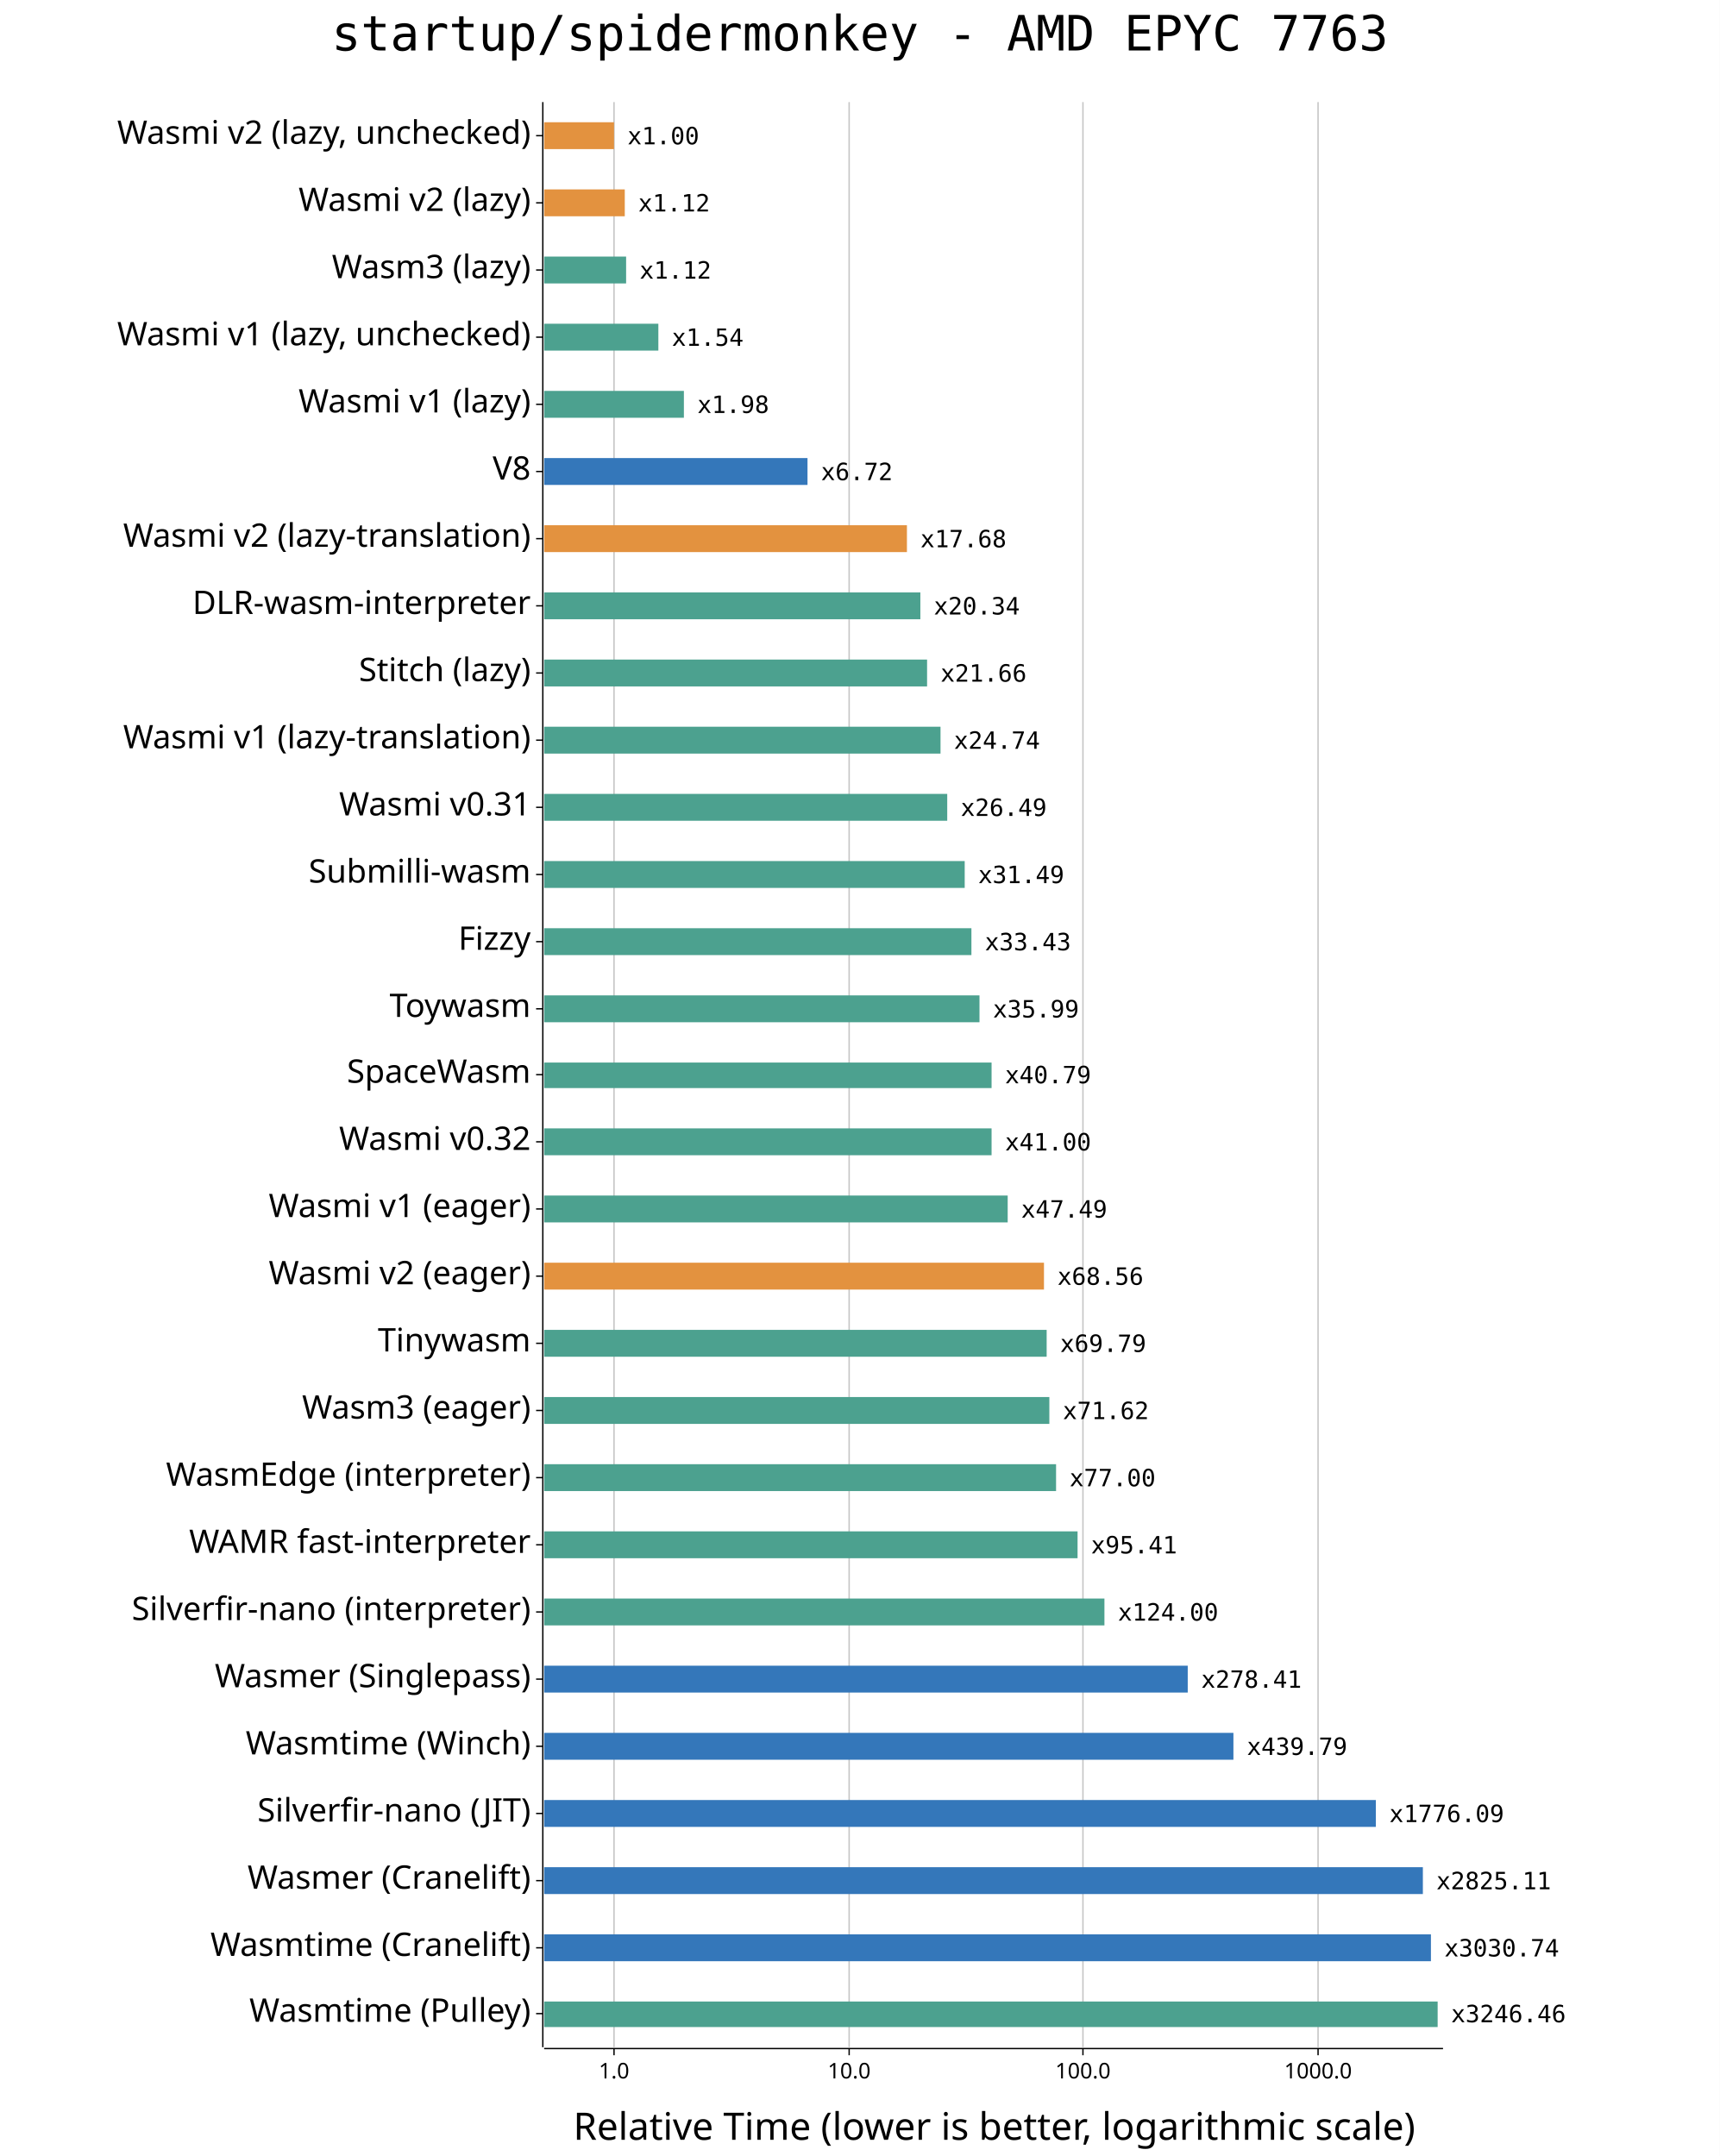
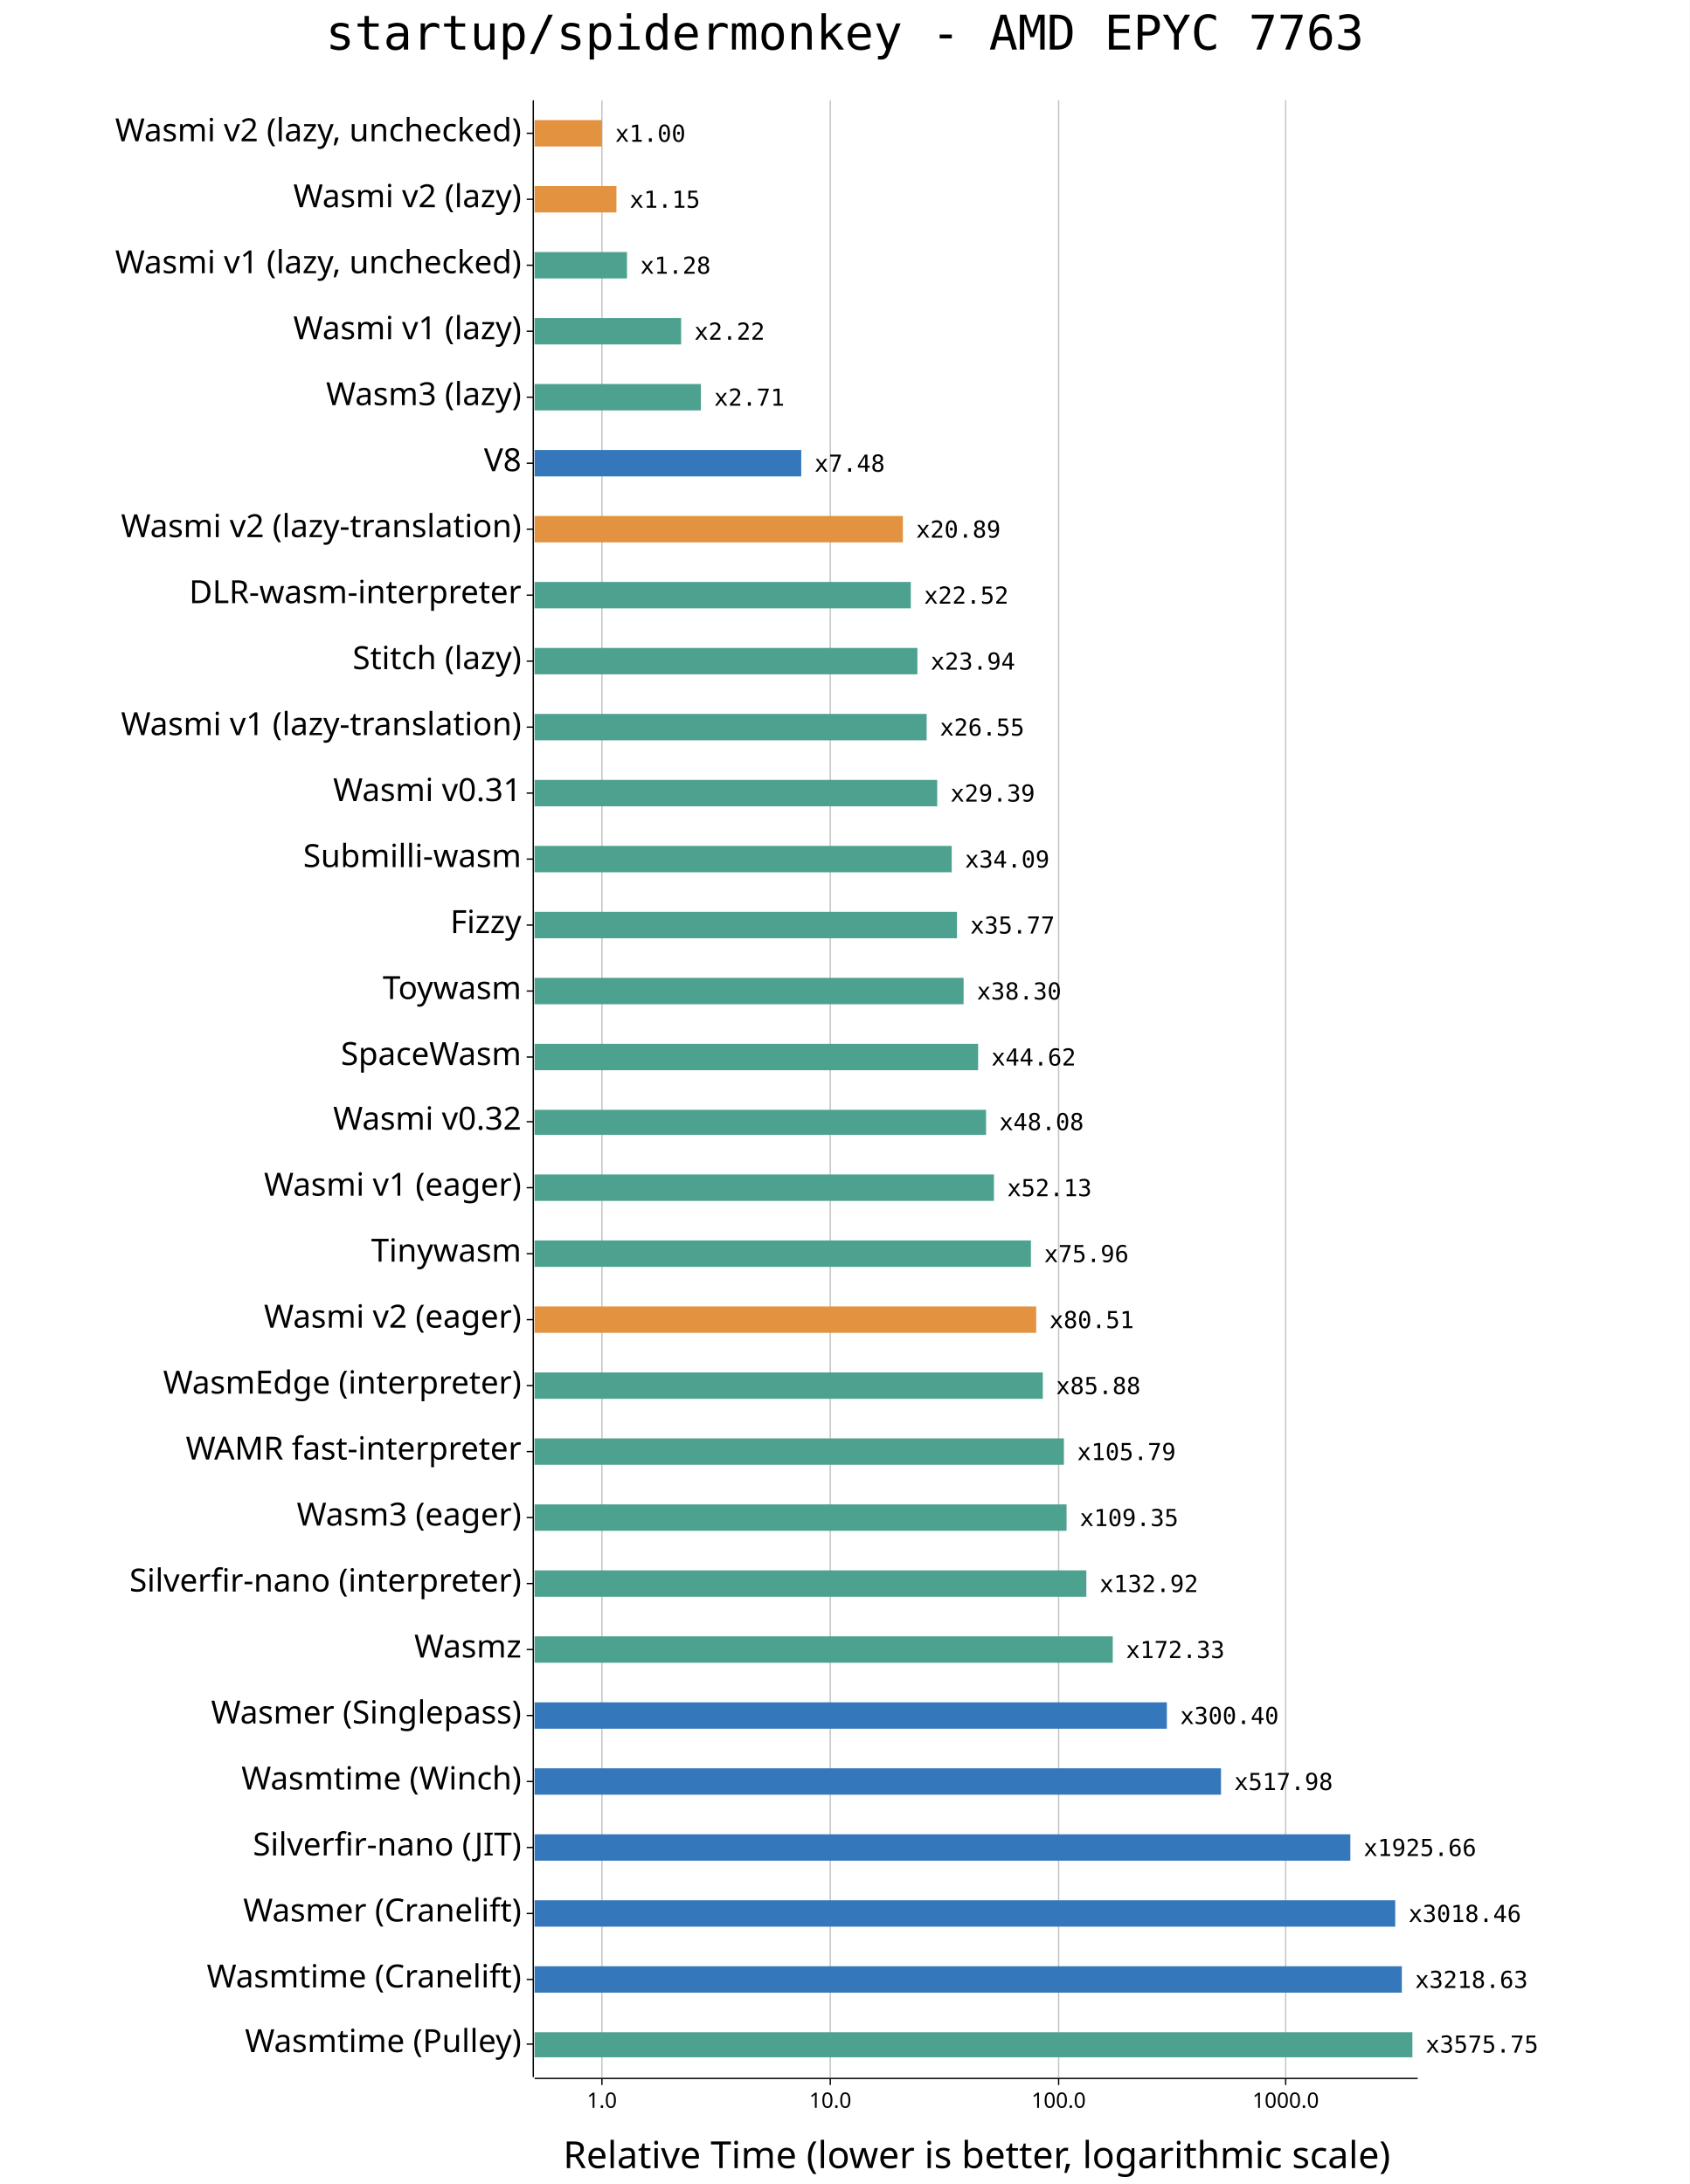
- <svg xmlns="http://www.w3.org/2000/svg" width="1280" height="1605" viewBox="0 0 1280 1605">
-   <rect x="0" y="0" width="1280" height="1605" opacity="1" fill="#FFFFFF" stroke="none" />
+ <svg xmlns="http://www.w3.org/2000/svg" width="1280" height="1655" viewBox="0 0 1280 1655">
+   <rect x="0" y="0" width="1280" height="1655" opacity="1" fill="#FFFFFF" stroke="none" />
  <text x="640" y="10" dy="0.76em" text-anchor="middle" font-family="monospace" font-size="36.29" opacity="1" fill="#000000">
startup/spidermonkey - AMD EPYC 7763
</text>
-   <line opacity="0.1" stroke="#000000" stroke-width="1" x1="457" y1="1524" x2="457" y2="76" />
-   <line opacity="0.1" stroke="#000000" stroke-width="1" x1="632" y1="1524" x2="632" y2="76" />
-   <line opacity="0.1" stroke="#000000" stroke-width="1" x1="806" y1="1524" x2="806" y2="76" />
-   <line opacity="0.1" stroke="#000000" stroke-width="1" x1="981" y1="1524" x2="981" y2="76" />
-   <text x="5" y="800" dy="0.76em" text-anchor="middle" font-family="sans-serif" font-size="28.226" opacity="1" fill="#000000" transform="rotate(270, 5, 800)">
+   <line opacity="0.1" stroke="#000000" stroke-width="1" x1="456" y1="1574" x2="456" y2="76" />
+   <line opacity="0.1" stroke="#000000" stroke-width="1" x1="629" y1="1574" x2="629" y2="76" />
+   <line opacity="0.1" stroke="#000000" stroke-width="1" x1="802" y1="1574" x2="802" y2="76" />
+   <line opacity="0.1" stroke="#000000" stroke-width="1" x1="974" y1="1574" x2="974" y2="76" />
+   <text x="5" y="825" dy="0.76em" text-anchor="middle" font-family="sans-serif" font-size="28.226" opacity="1" fill="#000000" transform="rotate(270, 5, 825)">

</text>
-   <text x="740" y="1600" dy="-0.5ex" text-anchor="middle" font-family="sans-serif" font-size="28.226" opacity="1" fill="#000000">
+   <text x="740" y="1650" dy="-0.5ex" text-anchor="middle" font-family="sans-serif" font-size="28.226" opacity="1" fill="#000000">
Relative Time (lower is better, logarithmic scale)
</text>
-   <line opacity="0.15" stroke="#000000" stroke-width="1" x1="457" y1="1524" x2="457" y2="76" />
-   <line opacity="0.15" stroke="#000000" stroke-width="1" x1="632" y1="1524" x2="632" y2="76" />
-   <line opacity="0.15" stroke="#000000" stroke-width="1" x1="806" y1="1524" x2="806" y2="76" />
-   <line opacity="0.15" stroke="#000000" stroke-width="1" x1="981" y1="1524" x2="981" y2="76" />
-   <polyline fill="none" opacity="1" stroke="#000000" stroke-width="1" points="404,76 404,1524 " />
-   <text x="395" y="1499" dy="0.5ex" text-anchor="end" font-family="sans-serif" font-size="24.194" opacity="1" fill="#000000">
+   <line opacity="0.15" stroke="#000000" stroke-width="1" x1="456" y1="1574" x2="456" y2="76" />
+   <line opacity="0.15" stroke="#000000" stroke-width="1" x1="629" y1="1574" x2="629" y2="76" />
+   <line opacity="0.15" stroke="#000000" stroke-width="1" x1="802" y1="1574" x2="802" y2="76" />
+   <line opacity="0.15" stroke="#000000" stroke-width="1" x1="974" y1="1574" x2="974" y2="76" />
+   <polyline fill="none" opacity="1" stroke="#000000" stroke-width="1" points="404,76 404,1574 " />
+   <text x="395" y="1549" dy="0.5ex" text-anchor="end" font-family="sans-serif" font-size="24.194" opacity="1" fill="#000000">
Wasmtime (Pulley)
</text>
-   <polyline fill="none" opacity="1" stroke="#000000" stroke-width="1" points="399,1499 404,1499 " />
+   <polyline fill="none" opacity="1" stroke="#000000" stroke-width="1" points="399,1549 404,1549 " />
+   <text x="395" y="1500" dy="0.5ex" text-anchor="end" font-family="sans-serif" font-size="24.194" opacity="1" fill="#000000">
+ Wasmtime (Cranelift)
+ </text>
+   <polyline fill="none" opacity="1" stroke="#000000" stroke-width="1" points="399,1500 404,1500 " />
  <text x="395" y="1450" dy="0.5ex" text-anchor="end" font-family="sans-serif" font-size="24.194" opacity="1" fill="#000000">
- Wasmtime (Cranelift)
+ Wasmer (Cranelift)
</text>
  <polyline fill="none" opacity="1" stroke="#000000" stroke-width="1" points="399,1450 404,1450 " />
  <text x="395" y="1400" dy="0.5ex" text-anchor="end" font-family="sans-serif" font-size="24.194" opacity="1" fill="#000000">
- Wasmer (Cranelift)
+ Silverfir-nano (JIT)
</text>
  <polyline fill="none" opacity="1" stroke="#000000" stroke-width="1" points="399,1400 404,1400 " />
  <text x="395" y="1350" dy="0.5ex" text-anchor="end" font-family="sans-serif" font-size="24.194" opacity="1" fill="#000000">
- Silverfir-nano (JIT)
+ Wasmtime (Winch)
</text>
  <polyline fill="none" opacity="1" stroke="#000000" stroke-width="1" points="399,1350 404,1350 " />
  <text x="395" y="1300" dy="0.5ex" text-anchor="end" font-family="sans-serif" font-size="24.194" opacity="1" fill="#000000">
- Wasmtime (Winch)
+ Wasmer (Singlepass)
</text>
  <polyline fill="none" opacity="1" stroke="#000000" stroke-width="1" points="399,1300 404,1300 " />
  <text x="395" y="1250" dy="0.5ex" text-anchor="end" font-family="sans-serif" font-size="24.194" opacity="1" fill="#000000">
- Wasmer (Singlepass)
+ Wasmz
</text>
  <polyline fill="none" opacity="1" stroke="#000000" stroke-width="1" points="399,1250 404,1250 " />
  <text x="395" y="1200" dy="0.5ex" text-anchor="end" font-family="sans-serif" font-size="24.194" opacity="1" fill="#000000">
Silverfir-nano (interpreter)
</text>
  <polyline fill="none" opacity="1" stroke="#000000" stroke-width="1" points="399,1200 404,1200 " />
  <text x="395" y="1150" dy="0.5ex" text-anchor="end" font-family="sans-serif" font-size="24.194" opacity="1" fill="#000000">
- WAMR fast-interpreter
+ Wasm3 (eager)
</text>
  <polyline fill="none" opacity="1" stroke="#000000" stroke-width="1" points="399,1150 404,1150 " />
  <text x="395" y="1100" dy="0.5ex" text-anchor="end" font-family="sans-serif" font-size="24.194" opacity="1" fill="#000000">
- WasmEdge (interpreter)
+ WAMR fast-interpreter
</text>
  <polyline fill="none" opacity="1" stroke="#000000" stroke-width="1" points="399,1100 404,1100 " />
  <text x="395" y="1050" dy="0.5ex" text-anchor="end" font-family="sans-serif" font-size="24.194" opacity="1" fill="#000000">
- Wasm3 (eager)
+ WasmEdge (interpreter)
</text>
  <polyline fill="none" opacity="1" stroke="#000000" stroke-width="1" points="399,1050 404,1050 " />
  <text x="395" y="1000" dy="0.5ex" text-anchor="end" font-family="sans-serif" font-size="24.194" opacity="1" fill="#000000">
- Tinywasm
+ Wasmi v2 (eager)
</text>
  <polyline fill="none" opacity="1" stroke="#000000" stroke-width="1" points="399,1000 404,1000 " />
  <text x="395" y="950" dy="0.5ex" text-anchor="end" font-family="sans-serif" font-size="24.194" opacity="1" fill="#000000">
- Wasmi v2 (eager)
+ Tinywasm
</text>
  <polyline fill="none" opacity="1" stroke="#000000" stroke-width="1" points="399,950 404,950 " />
  <text x="395" y="900" dy="0.5ex" text-anchor="end" font-family="sans-serif" font-size="24.194" opacity="1" fill="#000000">
Wasmi v1 (eager)
</text>
  <polyline fill="none" opacity="1" stroke="#000000" stroke-width="1" points="399,900 404,900 " />
  <text x="395" y="850" dy="0.5ex" text-anchor="end" font-family="sans-serif" font-size="24.194" opacity="1" fill="#000000">
Wasmi v0.32
</text>
  <polyline fill="none" opacity="1" stroke="#000000" stroke-width="1" points="399,850 404,850 " />
-   <text x="395" y="800" dy="0.5ex" text-anchor="end" font-family="sans-serif" font-size="24.194" opacity="1" fill="#000000">
+   <text x="395" y="801" dy="0.5ex" text-anchor="end" font-family="sans-serif" font-size="24.194" opacity="1" fill="#000000">
SpaceWasm
</text>
-   <polyline fill="none" opacity="1" stroke="#000000" stroke-width="1" points="399,800 404,800 " />
+   <polyline fill="none" opacity="1" stroke="#000000" stroke-width="1" points="399,801 404,801 " />
  <text x="395" y="751" dy="0.5ex" text-anchor="end" font-family="sans-serif" font-size="24.194" opacity="1" fill="#000000">
Toywasm
</text>
  <polyline fill="none" opacity="1" stroke="#000000" stroke-width="1" points="399,751 404,751 " />
  <text x="395" y="701" dy="0.5ex" text-anchor="end" font-family="sans-serif" font-size="24.194" opacity="1" fill="#000000">
Fizzy
</text>
  <polyline fill="none" opacity="1" stroke="#000000" stroke-width="1" points="399,701 404,701 " />
  <text x="395" y="651" dy="0.5ex" text-anchor="end" font-family="sans-serif" font-size="24.194" opacity="1" fill="#000000">
Submilli-wasm
</text>
  <polyline fill="none" opacity="1" stroke="#000000" stroke-width="1" points="399,651 404,651 " />
  <text x="395" y="601" dy="0.5ex" text-anchor="end" font-family="sans-serif" font-size="24.194" opacity="1" fill="#000000">
Wasmi v0.31
</text>
  <polyline fill="none" opacity="1" stroke="#000000" stroke-width="1" points="399,601 404,601 " />
  <text x="395" y="551" dy="0.5ex" text-anchor="end" font-family="sans-serif" font-size="24.194" opacity="1" fill="#000000">
Wasmi v1 (lazy-translation)
</text>
  <polyline fill="none" opacity="1" stroke="#000000" stroke-width="1" points="399,551 404,551 " />
  <text x="395" y="501" dy="0.5ex" text-anchor="end" font-family="sans-serif" font-size="24.194" opacity="1" fill="#000000">
Stitch (lazy)
</text>
  <polyline fill="none" opacity="1" stroke="#000000" stroke-width="1" points="399,501 404,501 " />
  <text x="395" y="451" dy="0.5ex" text-anchor="end" font-family="sans-serif" font-size="24.194" opacity="1" fill="#000000">
DLR-wasm-interpreter
</text>
  <polyline fill="none" opacity="1" stroke="#000000" stroke-width="1" points="399,451 404,451 " />
  <text x="395" y="401" dy="0.5ex" text-anchor="end" font-family="sans-serif" font-size="24.194" opacity="1" fill="#000000">
Wasmi v2 (lazy-translation)
</text>
  <polyline fill="none" opacity="1" stroke="#000000" stroke-width="1" points="399,401 404,401 " />
  <text x="395" y="351" dy="0.5ex" text-anchor="end" font-family="sans-serif" font-size="24.194" opacity="1" fill="#000000">
V8
</text>
  <polyline fill="none" opacity="1" stroke="#000000" stroke-width="1" points="399,351 404,351 " />
  <text x="395" y="301" dy="0.5ex" text-anchor="end" font-family="sans-serif" font-size="24.194" opacity="1" fill="#000000">
- Wasmi v1 (lazy)
+ Wasm3 (lazy)
</text>
  <polyline fill="none" opacity="1" stroke="#000000" stroke-width="1" points="399,301 404,301 " />
  <text x="395" y="251" dy="0.5ex" text-anchor="end" font-family="sans-serif" font-size="24.194" opacity="1" fill="#000000">
- Wasmi v1 (lazy, unchecked)
+ Wasmi v1 (lazy)
</text>
  <polyline fill="none" opacity="1" stroke="#000000" stroke-width="1" points="399,251 404,251 " />
  <text x="395" y="201" dy="0.5ex" text-anchor="end" font-family="sans-serif" font-size="24.194" opacity="1" fill="#000000">
- Wasm3 (lazy)
+ Wasmi v1 (lazy, unchecked)
</text>
  <polyline fill="none" opacity="1" stroke="#000000" stroke-width="1" points="399,201 404,201 " />
  <text x="395" y="151" dy="0.5ex" text-anchor="end" font-family="sans-serif" font-size="24.194" opacity="1" fill="#000000">
Wasmi v2 (lazy)
</text>
  <polyline fill="none" opacity="1" stroke="#000000" stroke-width="1" points="399,151 404,151 " />
  <text x="395" y="101" dy="0.5ex" text-anchor="end" font-family="sans-serif" font-size="24.194" opacity="1" fill="#000000">
Wasmi v2 (lazy, unchecked)
</text>
  <polyline fill="none" opacity="1" stroke="#000000" stroke-width="1" points="399,101 404,101 " />
-   <polyline fill="none" opacity="1" stroke="#000000" stroke-width="1" points="405,1525 1074,1525 " />
-   <text x="457" y="1535" dy="0.76em" text-anchor="middle" font-family="sans-serif" font-size="16.129" opacity="1" fill="#000000">
+   <polyline fill="none" opacity="1" stroke="#000000" stroke-width="1" points="405,1575 1074,1575 " />
+   <text x="456" y="1585" dy="0.76em" text-anchor="middle" font-family="sans-serif" font-size="16.129" opacity="1" fill="#000000">
1.0
</text>
-   <polyline fill="none" opacity="1" stroke="#000000" stroke-width="1" points="457,1525 457,1530 " />
-   <text x="632" y="1535" dy="0.76em" text-anchor="middle" font-family="sans-serif" font-size="16.129" opacity="1" fill="#000000">
+   <polyline fill="none" opacity="1" stroke="#000000" stroke-width="1" points="456,1575 456,1580 " />
+   <text x="629" y="1585" dy="0.76em" text-anchor="middle" font-family="sans-serif" font-size="16.129" opacity="1" fill="#000000">
10.0
</text>
-   <polyline fill="none" opacity="1" stroke="#000000" stroke-width="1" points="632,1525 632,1530 " />
-   <text x="806" y="1535" dy="0.76em" text-anchor="middle" font-family="sans-serif" font-size="16.129" opacity="1" fill="#000000">
+   <polyline fill="none" opacity="1" stroke="#000000" stroke-width="1" points="629,1575 629,1580 " />
+   <text x="802" y="1585" dy="0.76em" text-anchor="middle" font-family="sans-serif" font-size="16.129" opacity="1" fill="#000000">
100.0
</text>
-   <polyline fill="none" opacity="1" stroke="#000000" stroke-width="1" points="806,1525 806,1530 " />
-   <text x="981" y="1535" dy="0.76em" text-anchor="middle" font-family="sans-serif" font-size="16.129" opacity="1" fill="#000000">
+   <polyline fill="none" opacity="1" stroke="#000000" stroke-width="1" points="802,1575 802,1580 " />
+   <text x="974" y="1585" dy="0.76em" text-anchor="middle" font-family="sans-serif" font-size="16.129" opacity="1" fill="#000000">
1000.0
</text>
-   <polyline fill="none" opacity="1" stroke="#000000" stroke-width="1" points="981,1525 981,1530 " />
-   <rect x="405" y="1390" width="654" height="20" opacity="1" fill="#3477BA" stroke="none" />
-   <rect x="405" y="141" width="60" height="20" opacity="1" fill="#E3923F" stroke="none" />
-   <rect x="405" y="940" width="372" height="20" opacity="1" fill="#E3923F" stroke="none" />
-   <rect x="405" y="741" width="324" height="20" opacity="1" fill="#4CA18F" stroke="none" />
-   <rect x="405" y="341" width="196" height="20" opacity="1" fill="#3477BA" stroke="none" />
-   <rect x="405" y="241" width="85" height="20" opacity="1" fill="#4CA18F" stroke="none" />
-   <rect x="405" y="191" width="61" height="20" opacity="1" fill="#4CA18F" stroke="none" />
-   <rect x="405" y="491" width="285" height="20" opacity="1" fill="#4CA18F" stroke="none" />
-   <rect x="405" y="1140" width="397" height="20" opacity="1" fill="#4CA18F" stroke="none" />
-   <rect x="405" y="391" width="270" height="20" opacity="1" fill="#E3923F" stroke="none" />
-   <rect x="405" y="591" width="300" height="20" opacity="1" fill="#4CA18F" stroke="none" />
-   <rect x="405" y="1490" width="665" height="19" opacity="1" fill="#4CA18F" stroke="none" />
-   <rect x="405" y="441" width="280" height="20" opacity="1" fill="#4CA18F" stroke="none" />
-   <rect x="405" y="691" width="318" height="20" opacity="1" fill="#4CA18F" stroke="none" />
-   <rect x="405" y="1440" width="660" height="20" opacity="1" fill="#3477BA" stroke="none" />
-   <rect x="405" y="641" width="313" height="20" opacity="1" fill="#4CA18F" stroke="none" />
-   <rect x="405" y="91" width="52" height="20" opacity="1" fill="#E3923F" stroke="none" />
-   <rect x="405" y="1040" width="376" height="20" opacity="1" fill="#4CA18F" stroke="none" />
-   <rect x="405" y="890" width="345" height="20" opacity="1" fill="#4CA18F" stroke="none" />
-   <rect x="405" y="541" width="295" height="20" opacity="1" fill="#4CA18F" stroke="none" />
-   <rect x="405" y="791" width="333" height="19" opacity="1" fill="#4CA18F" stroke="none" />
-   <rect x="405" y="1290" width="513" height="20" opacity="1" fill="#3477BA" stroke="none" />
-   <rect x="405" y="291" width="104" height="20" opacity="1" fill="#4CA18F" stroke="none" />
-   <rect x="405" y="840" width="333" height="20" opacity="1" fill="#4CA18F" stroke="none" />
-   <rect x="405" y="990" width="374" height="20" opacity="1" fill="#4CA18F" stroke="none" />
-   <rect x="405" y="1340" width="619" height="20" opacity="1" fill="#3477BA" stroke="none" />
-   <rect x="405" y="1190" width="417" height="20" opacity="1" fill="#4CA18F" stroke="none" />
-   <rect x="405" y="1090" width="381" height="20" opacity="1" fill="#4CA18F" stroke="none" />
-   <rect x="405" y="1240" width="479" height="20" opacity="1" fill="#3477BA" stroke="none" />
-   <text x="1080" y="1501" dy="0.5ex" text-anchor="start" font-family="monospace" font-size="17.742" opacity="1" fill="#000000">
- x3246.46
- </text>
-   <text x="1075" y="1452" dy="0.5ex" text-anchor="start" font-family="monospace" font-size="17.742" opacity="1" fill="#000000">
- x3030.74
- </text>
-   <text x="1069" y="1402" dy="0.5ex" text-anchor="start" font-family="monospace" font-size="17.742" opacity="1" fill="#000000">
- x2825.11
- </text>
-   <text x="1034" y="1352" dy="0.5ex" text-anchor="start" font-family="monospace" font-size="17.742" opacity="1" fill="#000000">
- x1776.09
- </text>
-   <text x="928" y="1302" dy="0.5ex" text-anchor="start" font-family="monospace" font-size="17.742" opacity="1" fill="#000000">
- x439.79
- </text>
-   <text x="894" y="1252" dy="0.5ex" text-anchor="start" font-family="monospace" font-size="17.742" opacity="1" fill="#000000">
- x278.41
- </text>
-   <text x="832" y="1202" dy="0.5ex" text-anchor="start" font-family="monospace" font-size="17.742" opacity="1" fill="#000000">
- x124.00
- </text>
-   <text x="812" y="1152" dy="0.5ex" text-anchor="start" font-family="monospace" font-size="17.742" opacity="1" fill="#000000">
- x95.41
- </text>
-   <text x="796" y="1102" dy="0.5ex" text-anchor="start" font-family="monospace" font-size="17.742" opacity="1" fill="#000000">
- x77.00
- </text>
-   <text x="791" y="1052" dy="0.5ex" text-anchor="start" font-family="monospace" font-size="17.742" opacity="1" fill="#000000">
- x71.62
- </text>
-   <text x="789" y="1002" dy="0.5ex" text-anchor="start" font-family="monospace" font-size="17.742" opacity="1" fill="#000000">
- x69.79
- </text>
-   <text x="787" y="952" dy="0.5ex" text-anchor="start" font-family="monospace" font-size="17.742" opacity="1" fill="#000000">
- x68.56
- </text>
-   <text x="760" y="902" dy="0.5ex" text-anchor="start" font-family="monospace" font-size="17.742" opacity="1" fill="#000000">
- x47.49
- </text>
-   <text x="748" y="852" dy="0.5ex" text-anchor="start" font-family="monospace" font-size="17.742" opacity="1" fill="#000000">
- x41.00
- </text>
-   <text x="748" y="802" dy="0.5ex" text-anchor="start" font-family="monospace" font-size="17.742" opacity="1" fill="#000000">
- x40.79
- </text>
-   <text x="739" y="753" dy="0.5ex" text-anchor="start" font-family="monospace" font-size="17.742" opacity="1" fill="#000000">
- x35.99
- </text>
-   <text x="733" y="703" dy="0.5ex" text-anchor="start" font-family="monospace" font-size="17.742" opacity="1" fill="#000000">
- x33.43
- </text>
-   <text x="728" y="653" dy="0.5ex" text-anchor="start" font-family="monospace" font-size="17.742" opacity="1" fill="#000000">
- x31.49
- </text>
-   <text x="715" y="603" dy="0.5ex" text-anchor="start" font-family="monospace" font-size="17.742" opacity="1" fill="#000000">
- x26.49
- </text>
-   <text x="710" y="553" dy="0.5ex" text-anchor="start" font-family="monospace" font-size="17.742" opacity="1" fill="#000000">
- x24.74
- </text>
-   <text x="700" y="503" dy="0.5ex" text-anchor="start" font-family="monospace" font-size="17.742" opacity="1" fill="#000000">
- x21.66
- </text>
-   <text x="695" y="453" dy="0.5ex" text-anchor="start" font-family="monospace" font-size="17.742" opacity="1" fill="#000000">
- x20.34
- </text>
-   <text x="685" y="403" dy="0.5ex" text-anchor="start" font-family="monospace" font-size="17.742" opacity="1" fill="#000000">
- x17.68
- </text>
-   <text x="611" y="353" dy="0.5ex" text-anchor="start" font-family="monospace" font-size="17.742" opacity="1" fill="#000000">
- x6.72
- </text>
-   <text x="519" y="303" dy="0.5ex" text-anchor="start" font-family="monospace" font-size="17.742" opacity="1" fill="#000000">
- x1.98
- </text>
-   <text x="500" y="253" dy="0.5ex" text-anchor="start" font-family="monospace" font-size="17.742" opacity="1" fill="#000000">
- x1.54
- </text>
-   <text x="476" y="203" dy="0.5ex" text-anchor="start" font-family="monospace" font-size="17.742" opacity="1" fill="#000000">
- x1.12
- </text>
-   <text x="475" y="153" dy="0.5ex" text-anchor="start" font-family="monospace" font-size="17.742" opacity="1" fill="#000000">
- x1.12
- </text>
-   <text x="467" y="103" dy="0.5ex" text-anchor="start" font-family="monospace" font-size="17.742" opacity="1" fill="#000000">
+   <polyline fill="none" opacity="1" stroke="#000000" stroke-width="1" points="974,1575 974,1580 " />
+   <rect x="405" y="141" width="62" height="20" opacity="1" fill="#E3923F" stroke="none" />
+   <rect x="405" y="1390" width="618" height="20" opacity="1" fill="#3477BA" stroke="none" />
+   <rect x="405" y="1190" width="418" height="20" opacity="1" fill="#4CA18F" stroke="none" />
+   <rect x="405" y="241" width="111" height="20" opacity="1" fill="#4CA18F" stroke="none" />
+   <rect x="405" y="91" width="51" height="20" opacity="1" fill="#E3923F" stroke="none" />
+   <rect x="405" y="1490" width="657" height="20" opacity="1" fill="#3477BA" stroke="none" />
+   <rect x="405" y="791" width="336" height="20" opacity="1" fill="#4CA18F" stroke="none" />
+   <rect x="405" y="391" width="279" height="20" opacity="1" fill="#E3923F" stroke="none" />
+   <rect x="405" y="441" width="285" height="20" opacity="1" fill="#4CA18F" stroke="none" />
+   <rect x="405" y="1340" width="520" height="20" opacity="1" fill="#3477BA" stroke="none" />
+   <rect x="405" y="1290" width="479" height="20" opacity="1" fill="#3477BA" stroke="none" />
+   <rect x="405" y="940" width="376" height="20" opacity="1" fill="#4CA18F" stroke="none" />
+   <rect x="405" y="591" width="305" height="20" opacity="1" fill="#4CA18F" stroke="none" />
+   <rect x="405" y="1440" width="652" height="20" opacity="1" fill="#3477BA" stroke="none" />
+   <rect x="405" y="841" width="342" height="19" opacity="1" fill="#4CA18F" stroke="none" />
+   <rect x="405" y="691" width="320" height="20" opacity="1" fill="#4CA18F" stroke="none" />
+   <rect x="405" y="641" width="316" height="20" opacity="1" fill="#4CA18F" stroke="none" />
+   <rect x="405" y="541" width="297" height="20" opacity="1" fill="#4CA18F" stroke="none" />
+   <rect x="405" y="491" width="290" height="20" opacity="1" fill="#4CA18F" stroke="none" />
+   <rect x="405" y="1240" width="438" height="20" opacity="1" fill="#4CA18F" stroke="none" />
+   <rect x="405" y="1540" width="665" height="19" opacity="1" fill="#4CA18F" stroke="none" />
+   <rect x="405" y="890" width="348" height="20" opacity="1" fill="#4CA18F" stroke="none" />
+   <rect x="405" y="191" width="70" height="20" opacity="1" fill="#4CA18F" stroke="none" />
+   <rect x="405" y="341" width="202" height="20" opacity="1" fill="#3477BA" stroke="none" />
+   <rect x="405" y="741" width="325" height="20" opacity="1" fill="#4CA18F" stroke="none" />
+   <rect x="405" y="990" width="380" height="20" opacity="1" fill="#E3923F" stroke="none" />
+   <rect x="405" y="1140" width="403" height="20" opacity="1" fill="#4CA18F" stroke="none" />
+   <rect x="405" y="1090" width="401" height="20" opacity="1" fill="#4CA18F" stroke="none" />
+   <rect x="405" y="1040" width="385" height="20" opacity="1" fill="#4CA18F" stroke="none" />
+   <rect x="405" y="291" width="126" height="20" opacity="1" fill="#4CA18F" stroke="none" />
+   <text x="1080" y="1551" dy="0.5ex" text-anchor="start" font-family="monospace" font-size="17.742" opacity="1" fill="#000000">
+ x3575.75
+ </text>
+   <text x="1072" y="1502" dy="0.5ex" text-anchor="start" font-family="monospace" font-size="17.742" opacity="1" fill="#000000">
+ x3218.63
+ </text>
+   <text x="1067" y="1452" dy="0.5ex" text-anchor="start" font-family="monospace" font-size="17.742" opacity="1" fill="#000000">
+ x3018.46
+ </text>
+   <text x="1033" y="1402" dy="0.5ex" text-anchor="start" font-family="monospace" font-size="17.742" opacity="1" fill="#000000">
+ x1925.66
+ </text>
+   <text x="935" y="1352" dy="0.5ex" text-anchor="start" font-family="monospace" font-size="17.742" opacity="1" fill="#000000">
+ x517.98
+ </text>
+   <text x="894" y="1302" dy="0.5ex" text-anchor="start" font-family="monospace" font-size="17.742" opacity="1" fill="#000000">
+ x300.40
+ </text>
+   <text x="853" y="1252" dy="0.5ex" text-anchor="start" font-family="monospace" font-size="17.742" opacity="1" fill="#000000">
+ x172.33
+ </text>
+   <text x="833" y="1202" dy="0.5ex" text-anchor="start" font-family="monospace" font-size="17.742" opacity="1" fill="#000000">
+ x132.92
+ </text>
+   <text x="818" y="1152" dy="0.5ex" text-anchor="start" font-family="monospace" font-size="17.742" opacity="1" fill="#000000">
+ x109.35
+ </text>
+   <text x="816" y="1102" dy="0.5ex" text-anchor="start" font-family="monospace" font-size="17.742" opacity="1" fill="#000000">
+ x105.79
+ </text>
+   <text x="800" y="1052" dy="0.5ex" text-anchor="start" font-family="monospace" font-size="17.742" opacity="1" fill="#000000">
+ x85.88
+ </text>
+   <text x="795" y="1002" dy="0.5ex" text-anchor="start" font-family="monospace" font-size="17.742" opacity="1" fill="#000000">
+ x80.51
+ </text>
+   <text x="791" y="952" dy="0.5ex" text-anchor="start" font-family="monospace" font-size="17.742" opacity="1" fill="#000000">
+ x75.96
+ </text>
+   <text x="763" y="902" dy="0.5ex" text-anchor="start" font-family="monospace" font-size="17.742" opacity="1" fill="#000000">
+ x52.13
+ </text>
+   <text x="757" y="852" dy="0.5ex" text-anchor="start" font-family="monospace" font-size="17.742" opacity="1" fill="#000000">
+ x48.08
+ </text>
+   <text x="751" y="803" dy="0.5ex" text-anchor="start" font-family="monospace" font-size="17.742" opacity="1" fill="#000000">
+ x44.62
+ </text>
+   <text x="740" y="753" dy="0.5ex" text-anchor="start" font-family="monospace" font-size="17.742" opacity="1" fill="#000000">
+ x38.30
+ </text>
+   <text x="735" y="703" dy="0.5ex" text-anchor="start" font-family="monospace" font-size="17.742" opacity="1" fill="#000000">
+ x35.77
+ </text>
+   <text x="731" y="653" dy="0.5ex" text-anchor="start" font-family="monospace" font-size="17.742" opacity="1" fill="#000000">
+ x34.09
+ </text>
+   <text x="720" y="603" dy="0.5ex" text-anchor="start" font-family="monospace" font-size="17.742" opacity="1" fill="#000000">
+ x29.39
+ </text>
+   <text x="712" y="553" dy="0.5ex" text-anchor="start" font-family="monospace" font-size="17.742" opacity="1" fill="#000000">
+ x26.55
+ </text>
+   <text x="705" y="503" dy="0.5ex" text-anchor="start" font-family="monospace" font-size="17.742" opacity="1" fill="#000000">
+ x23.94
+ </text>
+   <text x="700" y="453" dy="0.5ex" text-anchor="start" font-family="monospace" font-size="17.742" opacity="1" fill="#000000">
+ x22.52
+ </text>
+   <text x="694" y="403" dy="0.5ex" text-anchor="start" font-family="monospace" font-size="17.742" opacity="1" fill="#000000">
+ x20.89
+ </text>
+   <text x="617" y="353" dy="0.5ex" text-anchor="start" font-family="monospace" font-size="17.742" opacity="1" fill="#000000">
+ x7.48
+ </text>
+   <text x="541" y="303" dy="0.5ex" text-anchor="start" font-family="monospace" font-size="17.742" opacity="1" fill="#000000">
+ x2.71
+ </text>
+   <text x="526" y="253" dy="0.5ex" text-anchor="start" font-family="monospace" font-size="17.742" opacity="1" fill="#000000">
+ x2.22
+ </text>
+   <text x="485" y="203" dy="0.5ex" text-anchor="start" font-family="monospace" font-size="17.742" opacity="1" fill="#000000">
+ x1.28
+ </text>
+   <text x="477" y="153" dy="0.5ex" text-anchor="start" font-family="monospace" font-size="17.742" opacity="1" fill="#000000">
+ x1.15
+ </text>
+   <text x="466" y="103" dy="0.5ex" text-anchor="start" font-family="monospace" font-size="17.742" opacity="1" fill="#000000">
x1.00
</text>
</svg>
